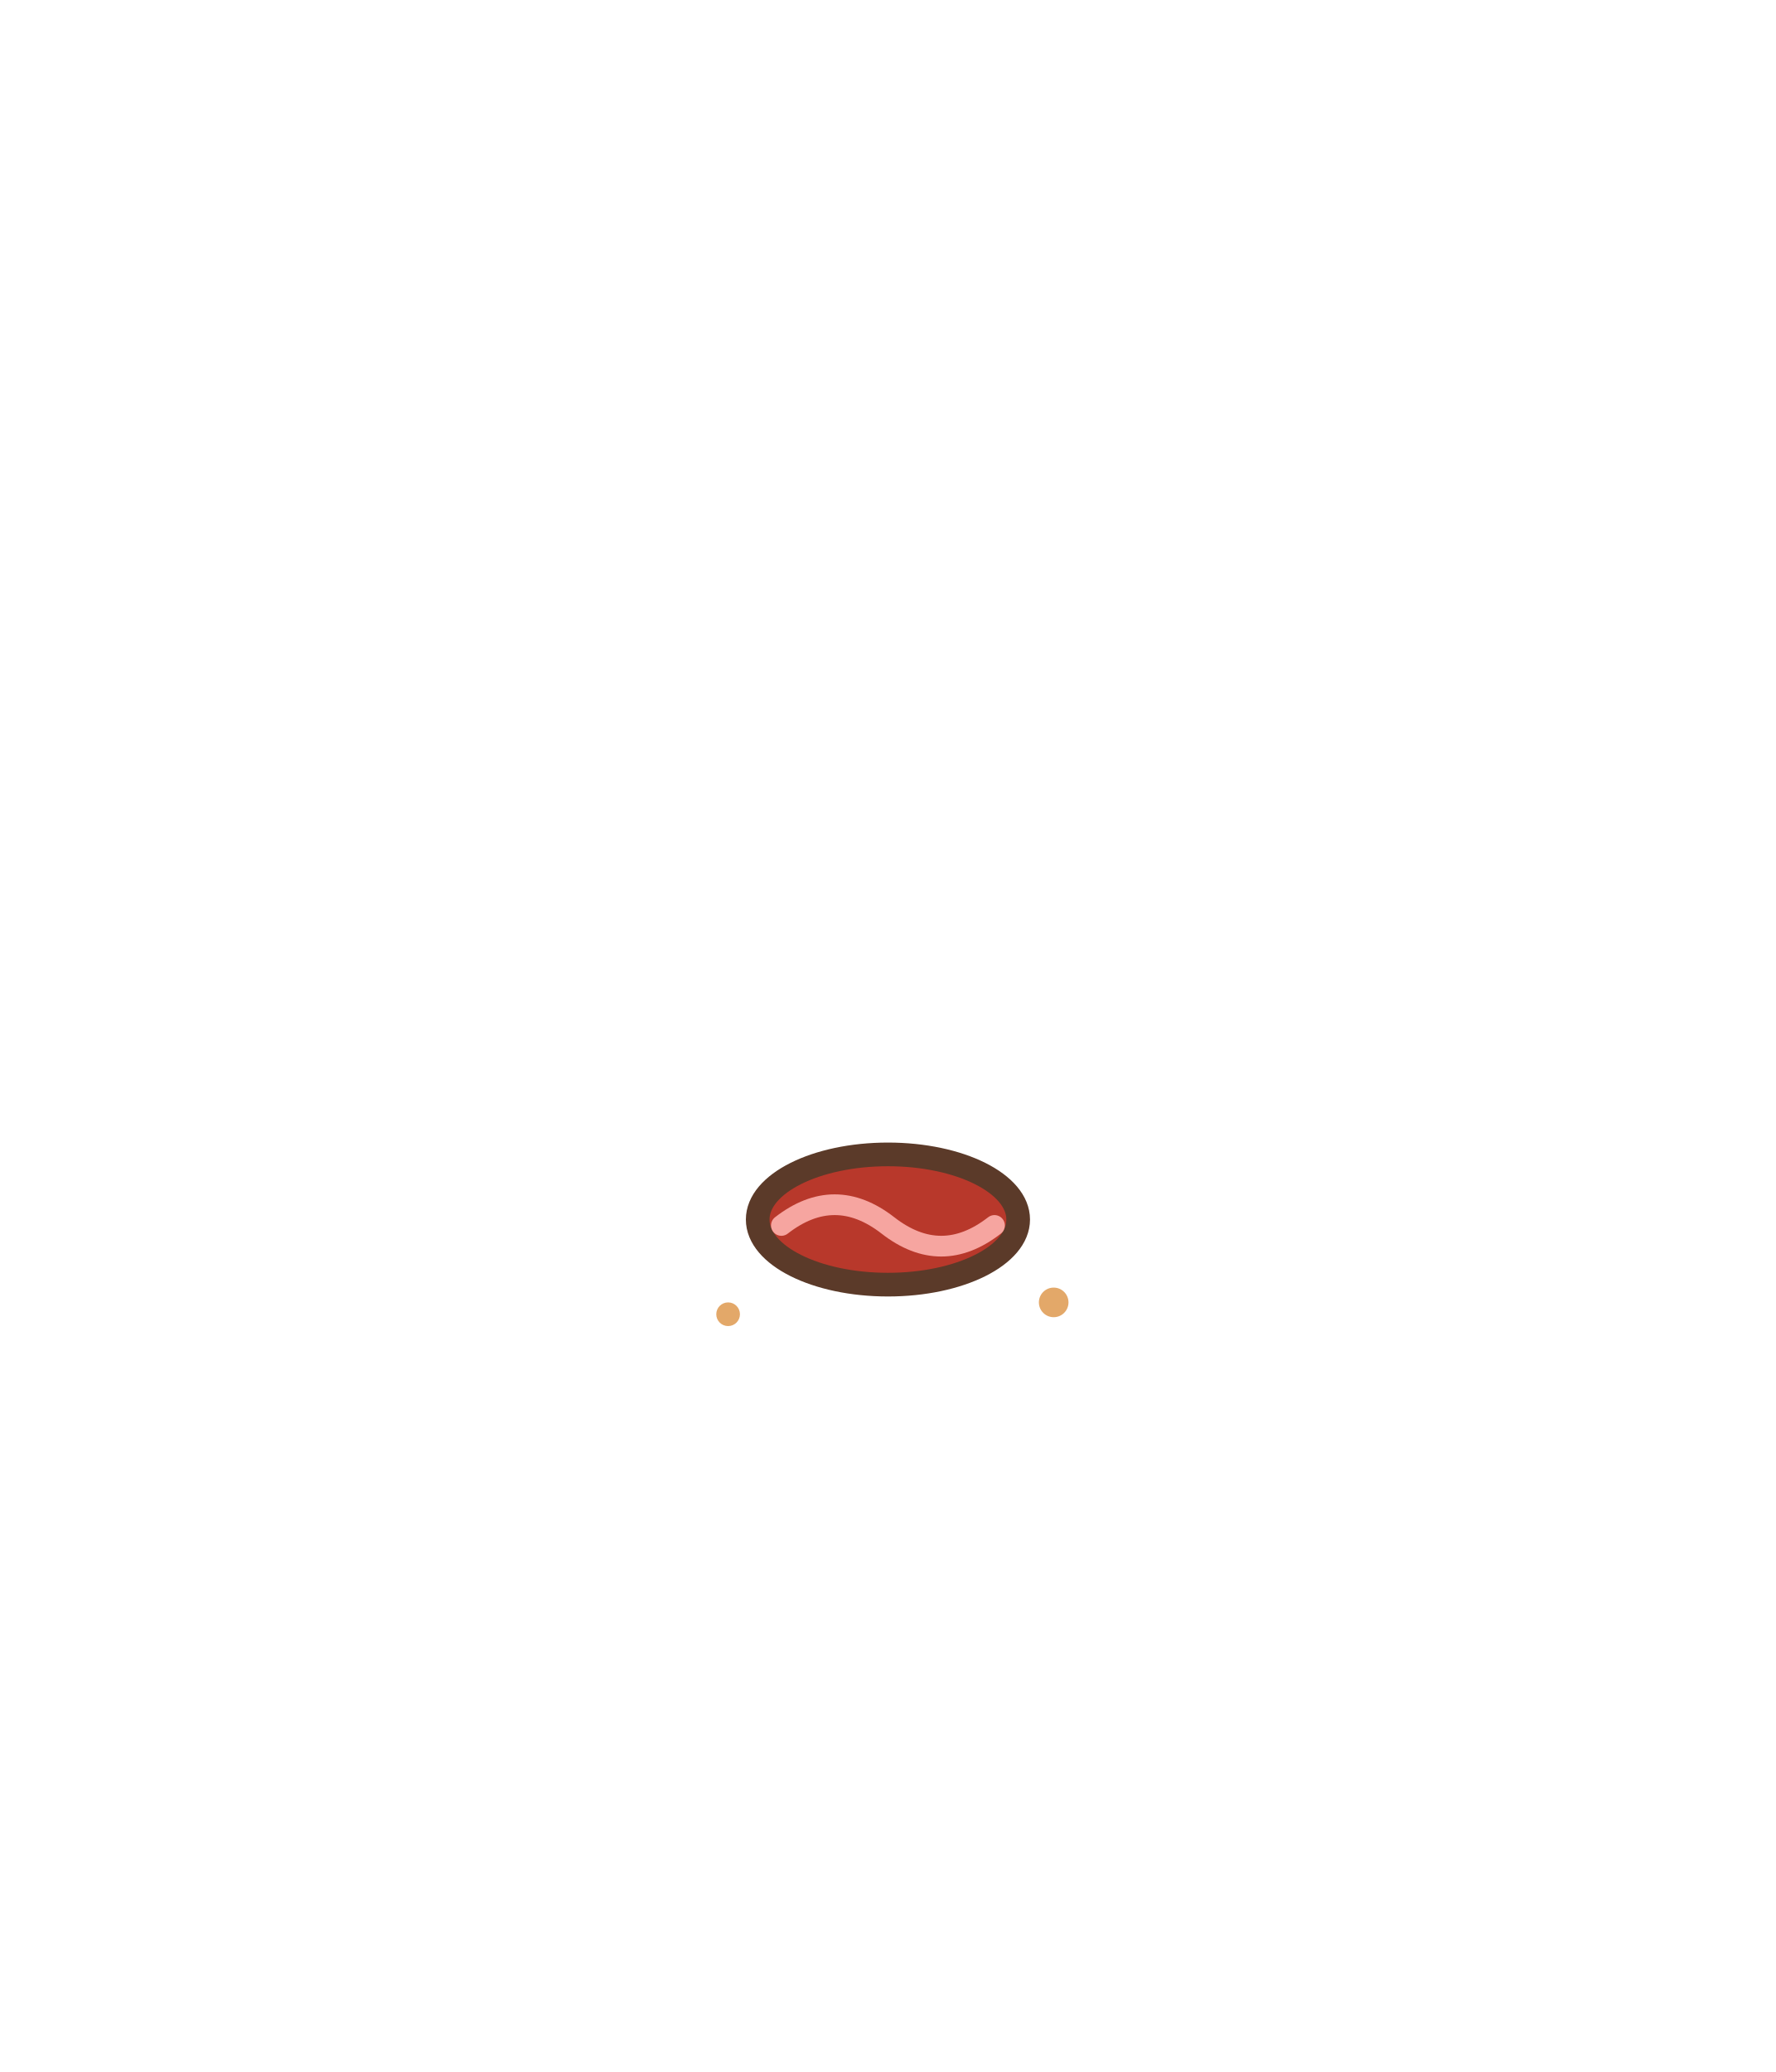
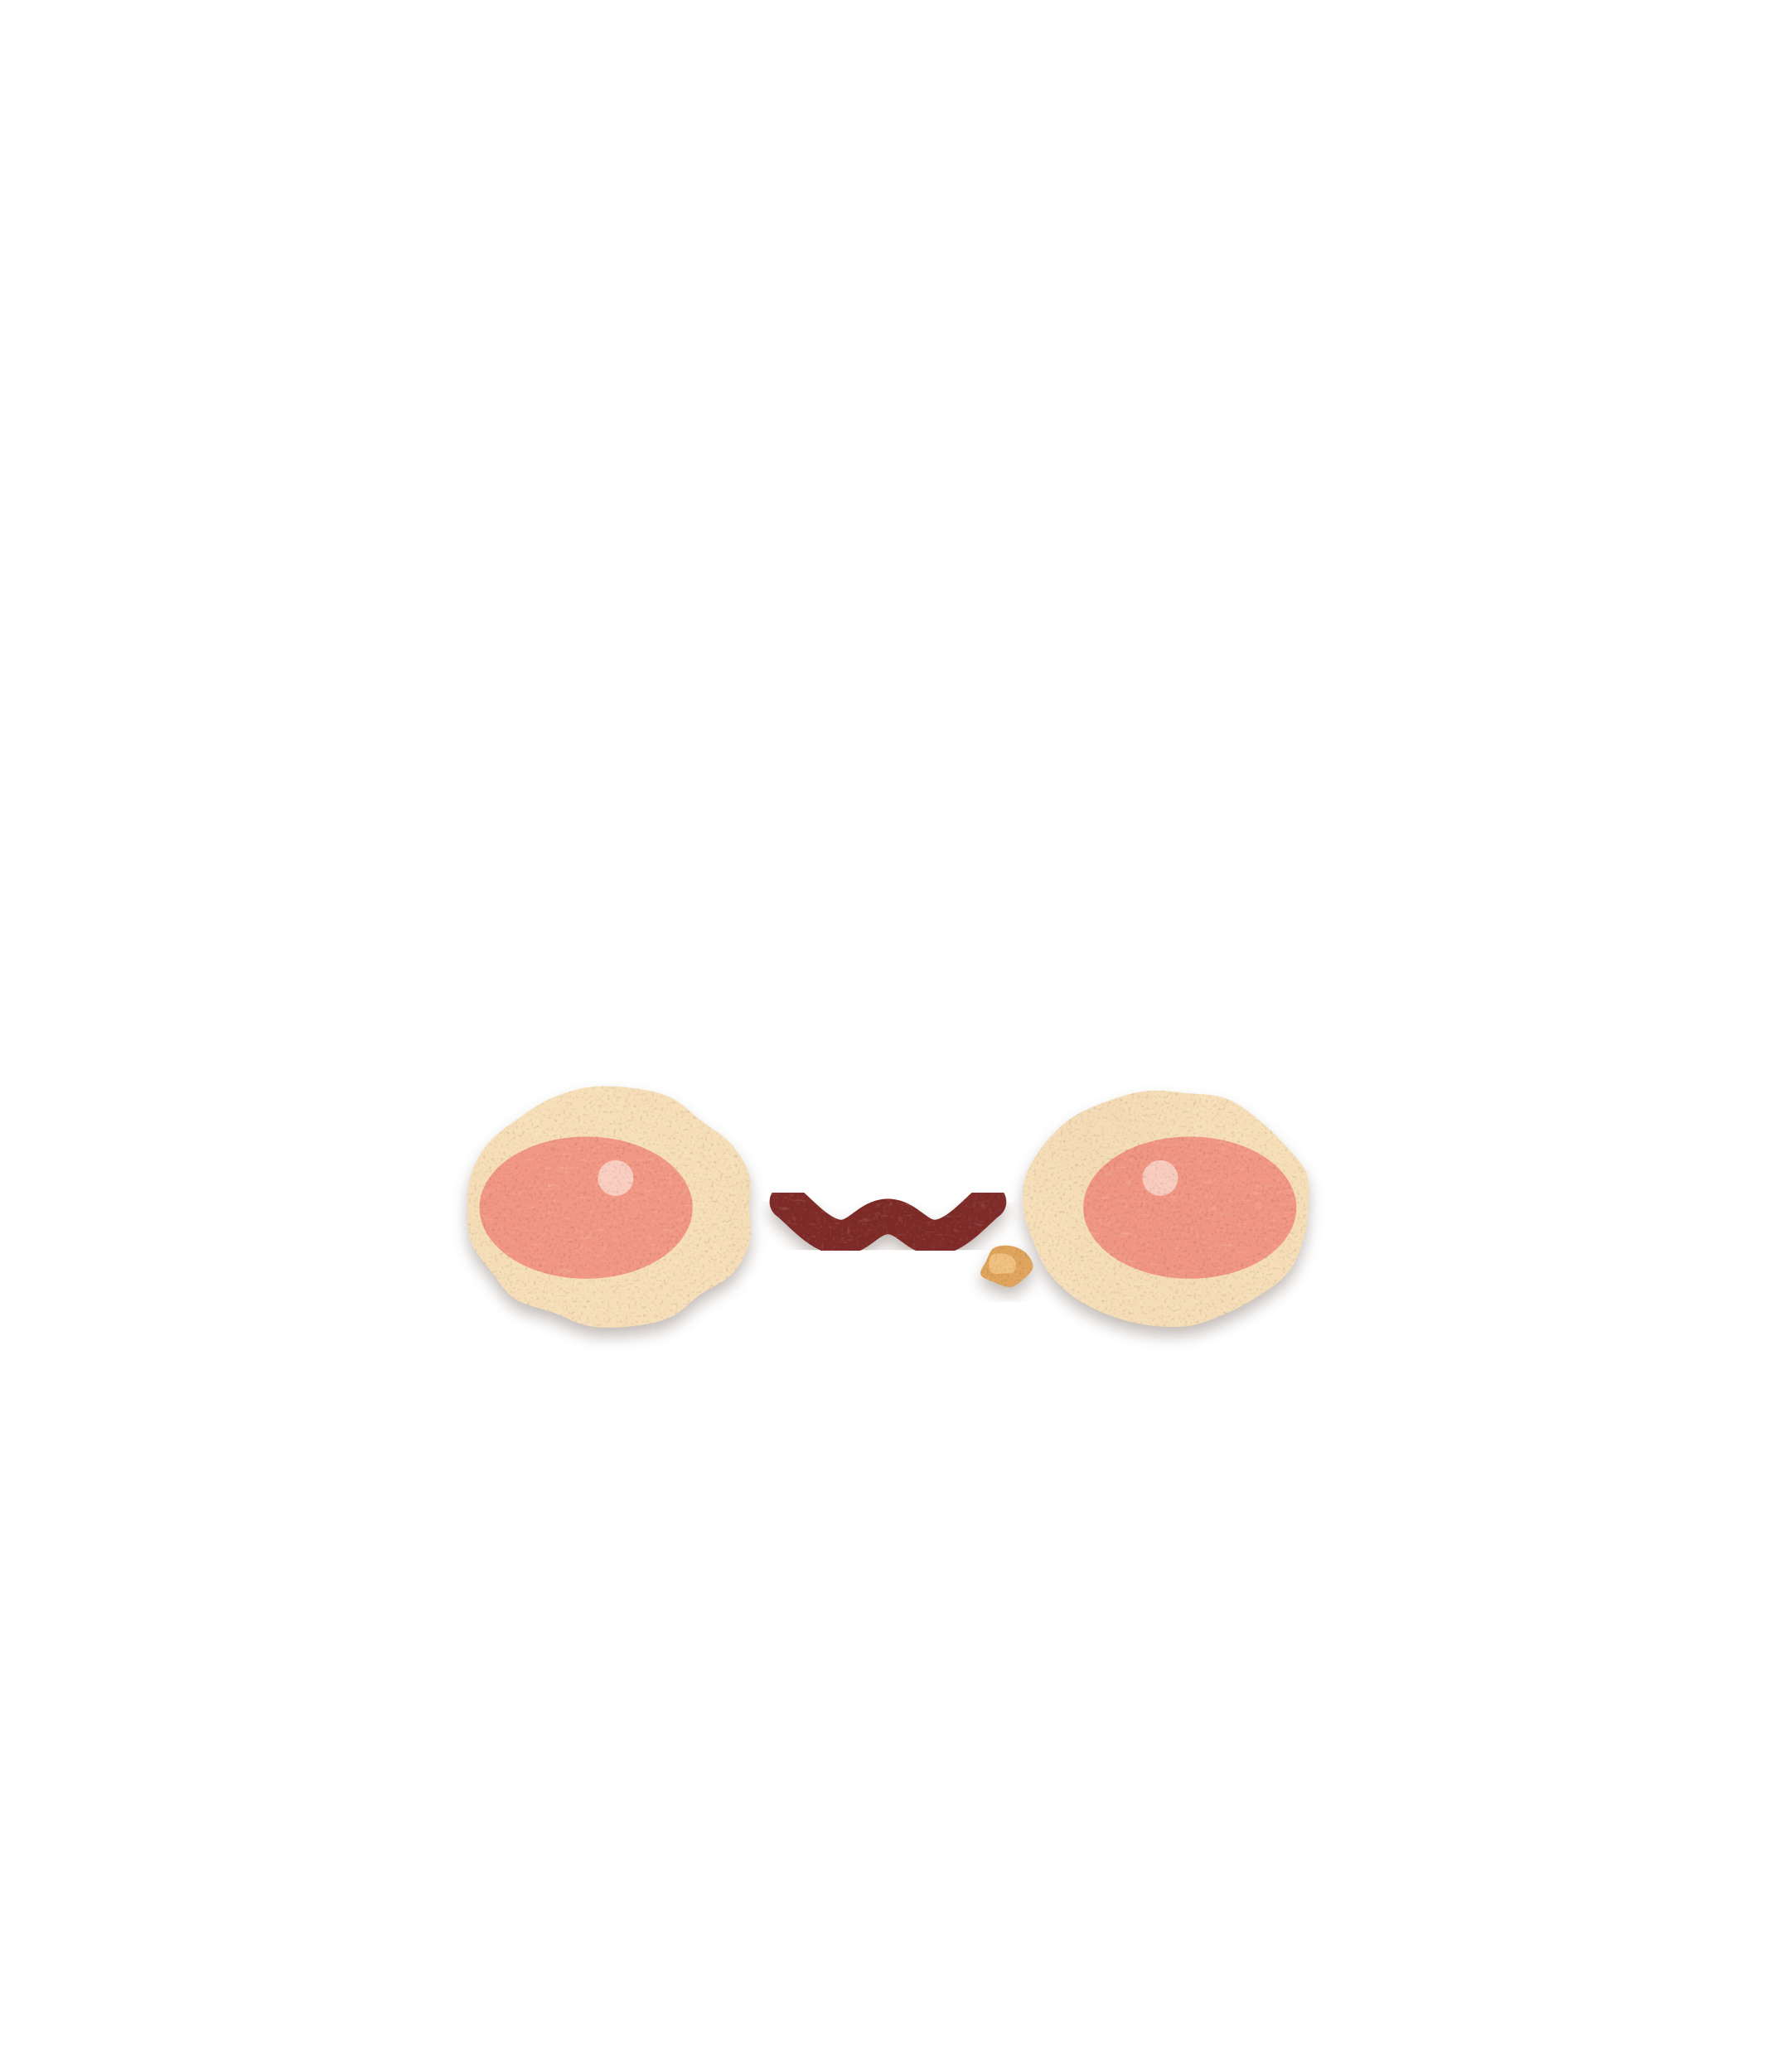
<svg xmlns="http://www.w3.org/2000/svg" viewBox="0 0 600 700" width="600" height="700">
-   <g stroke="#5B3A29" stroke-width="8" stroke-linejoin="round" stroke-linecap="round">
-     <ellipse cx="300" cy="412" rx="44" ry="22" fill="#B8382B" />
-     <path d="M264,414 Q282,400 300,414 Q318,428 336,414" fill="none" stroke="#F6A5A0" stroke-width="7" />
-     <circle cx="356" cy="440" r="5" fill="#E3A869" stroke="none" />
-     <circle cx="246" cy="444" r="4" fill="#E3A869" stroke="none" />
+   <defs>
+     <filter id="pp-mw-gr" x="-20%" y="-20%" width="140%" height="150%" color-interpolation-filters="sRGB">
+       <feTurbulence type="fractalNoise" baseFrequency="1.000" numOctaves="2" seed="57" result="n" />
+       <feColorMatrix in="n" type="matrix" values="0 0 0 0 0.24 0 0 0 0 0.14 0 0 0 0 0.08 0.45 0 0 0 -0.25" result="d" />
+       <feColorMatrix in="n" type="matrix" values="0 0 0 0 1 0 0 0 0 0.98 0 0 0 0 0.92 -0.48 0 0 0 0.18" result="l" />
+       <feTurbulence type="fractalNoise" baseFrequency="0.180 0.800" numOctaves="3" seed="68" result="f" />
+       <feColorMatrix in="f" type="matrix" values="0 0 0 0 1 0 0 0 0 0.98 0 0 0 0 0.93 0.56 0 0 0 -0.35" result="fl" />
+       <feColorMatrix in="f" type="matrix" values="0 0 0 0 0.3 0 0 0 0 0.18 0 0 0 0 0.1 -0.48 0 0 0 0.13" result="fd" />
+       <feTurbulence type="fractalNoise" baseFrequency="0.012" numOctaves="2" seed="64" result="m" />
+       <feColorMatrix in="m" type="matrix" values="0 0 0 0 0.3 0 0 0 0 0.17 0 0 0 0 0.08 0.05 0 0 0 -0.02" result="md" />
+       <feColorMatrix in="m" type="matrix" values="0 0 0 0 1 0 0 0 0 0.97 0 0 0 0 0.9 -0.05 0 0 0 0.03" result="ml" />
+       <feTurbulence type="fractalNoise" baseFrequency="0.640 0.234" numOctaves="3" seed="76" result="f2" />
+       <feColorMatrix in="f2" type="matrix" values="0 0 0 0 1 0 0 0 0 0.98 0 0 0 0 0.93 0.40 0 0 0 -0.26" result="fl2" />
+       <feMerge result="g">
+         <feMergeNode in="md" />
+         <feMergeNode in="ml" />
+         <feMergeNode in="fd" />
+         <feMergeNode in="fl" />
+         <feMergeNode in="fl2" />
+         <feMergeNode in="d" />
+         <feMergeNode in="l" />
+       </feMerge>
+       <feComposite in="g" in2="SourceGraphic" operator="in" result="gc" />
+       <feMerge>
+         <feMergeNode in="SourceGraphic" />
+         <feMergeNode in="gc" />
+       </feMerge>
+     </filter>
+     <filter id="pp-mw-sh" x="-25%" y="-25%" width="150%" height="160%" color-interpolation-filters="sRGB">
+       <feGaussianBlur in="SourceAlpha" stdDeviation="2.5" />
+       <feOffset dx="0" dy="3" result="b" />
+       <feFlood flood-color="#3A2216" flood-opacity="0.3" />
+       <feComposite in2="b" operator="in" result="s" />
+       <feMerge>
+         <feMergeNode in="s" />
+         <feMergeNode in="SourceGraphic" />
+       </feMerge>
+     </filter>
+     <filter id="pp-mw-sh2" x="-25%" y="-25%" width="150%" height="160%" color-interpolation-filters="sRGB">
+       <feGaussianBlur in="SourceAlpha" stdDeviation="7" />
+       <feOffset dx="0" dy="8" result="b" />
+       <feFlood flood-color="#3A2216" flood-opacity="0.28" />
+       <feComposite in2="b" operator="in" result="s" />
+       <feMerge>
+         <feMergeNode in="s" />
+         <feMergeNode in="SourceGraphic" />
+       </feMerge>
+     </filter>
+     <filter id="pp-mw-bl" x="-50%" y="-50%" width="200%" height="200%">
+       <feGaussianBlur stdDeviation="6" />
+     </filter>
+     <filter id="pp-mw-cut" x="-20%" y="-20%" width="140%" height="150%" color-interpolation-filters="sRGB">
+       <feMorphology in="SourceAlpha" operator="dilate" radius="2.2" result="dil" />
+       <feTurbulence type="fractalNoise" baseFrequency="0.22" numOctaves="2" seed="59" result="tn" />
+       <feDisplacementMap in="dil" in2="tn" scale="4.0" xChannelSelector="R" yChannelSelector="G" result="rg" />
+       <feFlood flood-color="#FFF8EA" flood-opacity="0.95" />
+       <feComposite in2="rg" operator="in" result="rim" />
+       <feGaussianBlur in="rg" stdDeviation="2.5" />
+       <feOffset dx="0" dy="3" result="b" />
+       <feFlood flood-color="#3A2216" flood-opacity="0.3" />
+       <feComposite in2="b" operator="in" result="s" />
+       <feMerge>
+         <feMergeNode in="s" />
+         <feMergeNode in="rim" />
+         <feMergeNode in="SourceGraphic" />
+       </feMerge>
+     </filter>
+   </defs>
+   <g filter="url(#pp-mw-gr)">
+     <g filter="url(#pp-mw-sh)">
+       <path d="M253.2,408C253.2,411.8 254.2,415.9 253.3,419.6C252.3,423.3 250.2,427.2 247.5,430.2C244.7,433.2 240.1,434.9 236.5,437.4C233,439.9 230.3,443.4 226.4,445.1C222.4,446.9 217.5,447.6 212.9,448.1C208.4,448.6 203.5,448.8 199.1,448C194.7,447.2 190.8,444.8 186.6,443.3C182.5,441.8 177.4,441.1 173.9,438.8C170.5,436.5 168.4,432.7 165.9,429.5C163.4,426.2 160.4,423.1 159.1,419.5C157.8,415.9 157.9,411.8 157.9,408C157.9,404.2 158,400.2 159.2,396.6C160.4,392.9 162.5,389.2 165.1,386.1C167.7,383 171.4,380.5 174.9,378.1C178.3,375.6 181.8,373 185.9,371.2C189.9,369.4 194.5,367.9 199,367.3C203.5,366.7 208.4,366.9 213,367.5C217.6,368 222.5,368.9 226.4,370.7C230.4,372.6 233.3,375.9 236.7,378.5C240.1,381.1 244,383.2 246.7,386.2C249.4,389.2 251.9,392.9 253,396.5C254.1,400.1 253.2,404.2 253.2,408Z" fill="#F6DEB8" />
+       <ellipse cx="198" cy="408" rx="36" ry="24" fill="#F0897A" opacity="0.85" />
+       <circle cx="208" cy="398" r="6" fill="#F9CDBF" />
+     </g>
+     <g filter="url(#pp-mw-sh)">
+       <path d="M442,408C441.8,411.8 441.4,415.6 440.2,419.3C439.1,423 437.7,426.9 435.1,430C432.6,433.1 428.7,435.6 425.1,437.9C421.5,440.2 417.8,442.3 413.7,444C409.7,445.7 405.3,447.5 400.9,448.1C396.5,448.6 391.6,448.2 387.2,447.6C382.7,446.9 378.3,445.7 374.2,444.1C370.2,442.5 366.1,440.5 362.7,438.1C359.4,435.6 356.3,432.6 354,429.4C351.7,426.2 350.3,422.6 348.9,419C347.5,415.5 346,411.8 345.6,408C345.3,404.2 345.6,400.1 346.9,396.5C348.1,392.8 350.6,389.3 353.2,386.1C355.7,383 358.8,379.9 362.3,377.5C365.8,375.2 370.1,373.5 374.3,372C378.4,370.5 382.8,369 387.2,368.6C391.6,368.1 396.2,368.8 400.7,369.3C405.2,369.7 410.2,369.6 414.2,371.1C418.3,372.6 421.8,375.6 425,378.1C428.3,380.7 431.2,383.6 433.9,386.6C436.6,389.7 440,392.8 441.4,396.4C442.7,400 442.2,404.2 442,408Z" fill="#F6DEB8" />
+       <ellipse cx="402" cy="408" rx="36" ry="24" fill="#F0897A" opacity="0.85" />
+       <circle cx="392" cy="398" r="6" fill="#F9CDBF" />
+     </g>
+     <g filter="url(#pp-mw-sh)">
+       <path d="M266,406C269.4,408.4 276.2,417 283,418C289.8,419 293.2,411 300,411C306.8,411 310.2,419 317,418C323.8,417 330.6,408.4 334,406" fill="none" stroke="#7E2A28" stroke-width="12" stroke-linecap="round" stroke-linejoin="round" />
+     </g>
+     <g filter="url(#pp-mw-sh)">
+       <path d="M349,428C348.9,429.5 347,431.1 345.7,432.2C344.5,433.4 342.9,434.6 341.4,434.8C339.8,435 338.1,434.1 336.4,433.4C334.8,432.7 331.9,432 331.4,430.7C330.8,429.5 332.5,427.4 333.3,425.9C334,424.3 334.4,422.4 335.8,421.6C337.2,420.8 339.6,420.6 341.4,420.9C343.2,421.2 345.3,422 346.5,423.2C347.8,424.4 349.1,426.5 349,428Z" fill="#E0A35C" />
+       <path d="M343.3,427C343.3,427.9 343,429.2 342.3,429.8C341.6,430.3 340.2,430.2 339,430.2C337.8,430.3 336.2,430.6 335.4,430.1C334.5,429.5 334.1,428 334.1,427C334.1,426 334.5,424.5 335.3,423.9C336.2,423.3 337.9,423.4 339,423.5C340.1,423.6 341.2,424 341.9,424.6C342.6,425.1 343.2,426.1 343.3,427Z" fill="#F0C07E" />
+     </g>
  </g>
</svg>
